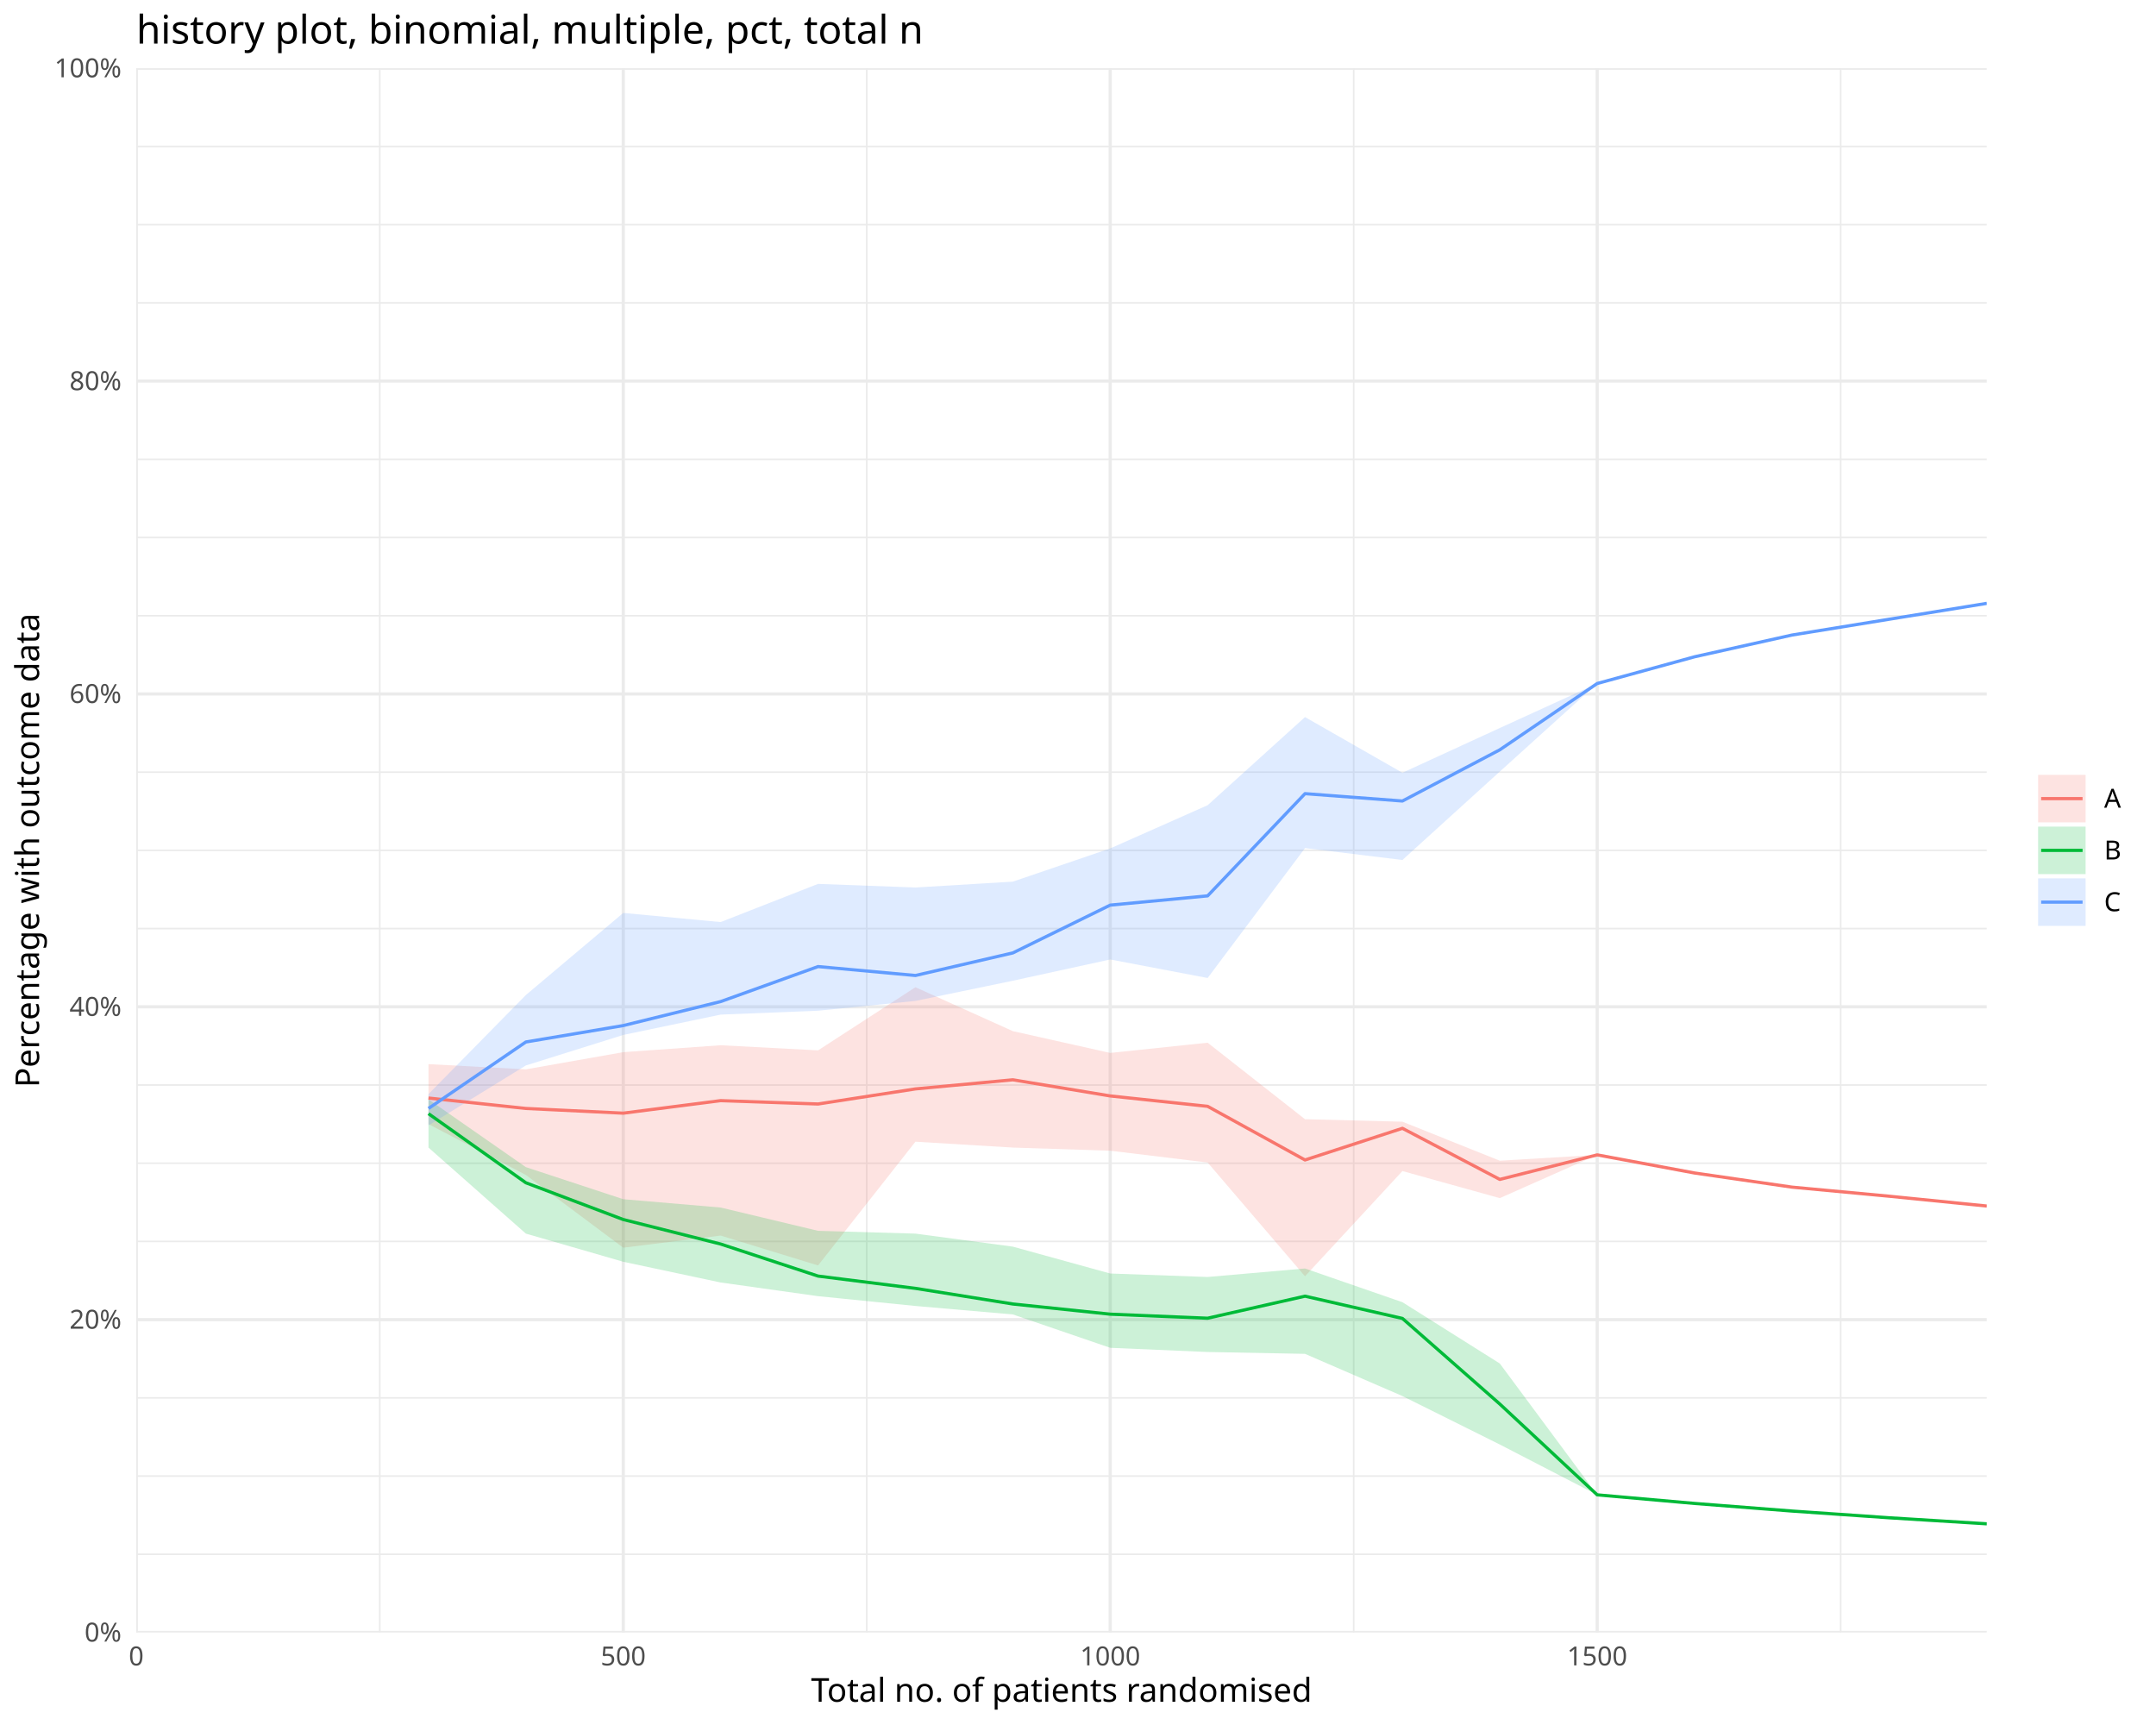
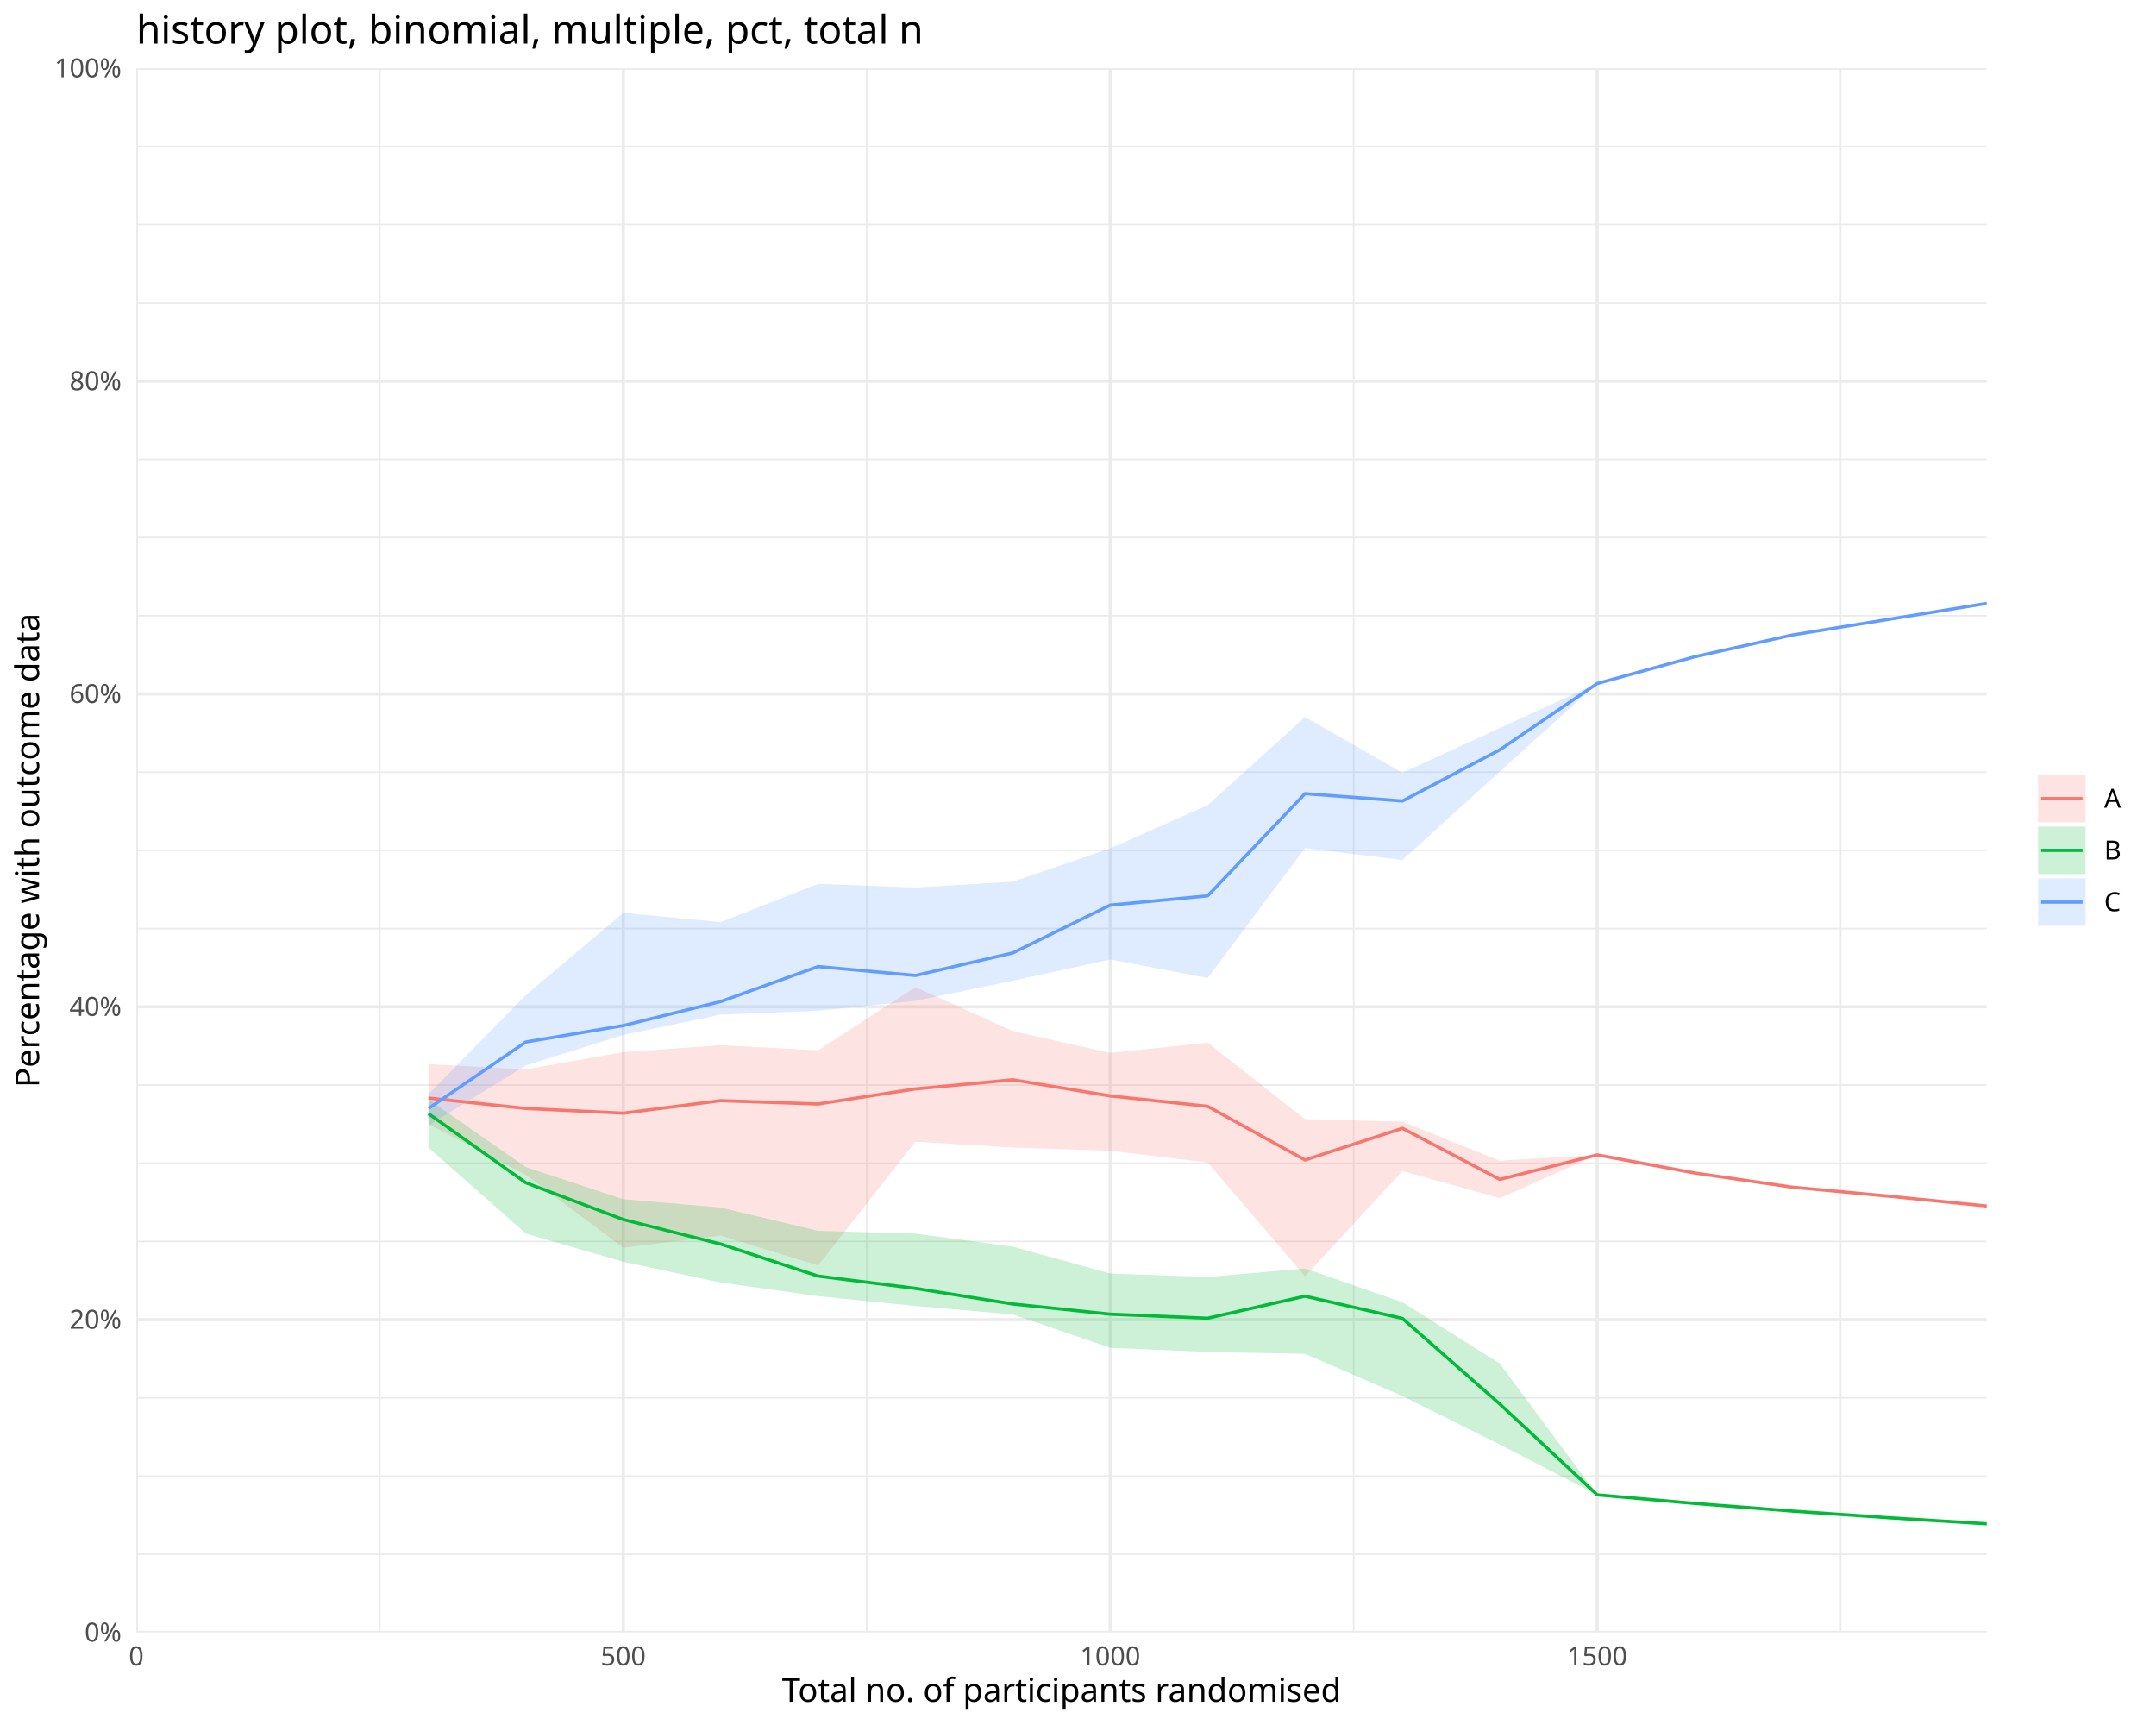
<svg xmlns="http://www.w3.org/2000/svg" class="svglite" data-engine-version="2.0" width="720.00pt" height="576.00pt" viewBox="0 0 720.00 576.00">
  <defs>
    <style type="text/css">
    .svglite line, .svglite polyline, .svglite polygon, .svglite path, .svglite rect, .svglite circle {
      fill: none;
      stroke: #000000;
      stroke-linecap: round;
      stroke-linejoin: round;
      stroke-miterlimit: 10.00;
    }
  </style>
  </defs>
  <rect width="100%" height="100%" style="stroke: none; fill: #FFFFFF;" />
  <defs>
    <clipPath id="cpMC4wMHw3MjAuMDB8MC4wMHw1NzYuMDA=">
      <rect x="0.00" y="0.00" width="720.00" height="576.00" />
    </clipPath>
  </defs>
  <g clip-path="url(#cpMC4wMHw3MjAuMDB8MC4wMHw1NzYuMDA=)">
    <rect x="0.00" y="0.00" width="720.00" height="576.00" style="stroke-width: 1.07; stroke: none; fill: #FFFFFF;" />
  </g>
  <defs>
    <clipPath id="cpNDUuNTF8NjYzLjQ5fDIyLjc4fDU0NS4xMQ==">
      <rect x="45.51" y="22.78" width="617.97" height="522.33" />
    </clipPath>
  </defs>
  <g clip-path="url(#cpNDUuNTF8NjYzLjQ5fDIyLjc4fDU0NS4xMQ==)">
    <polyline points="45.51,519.00 663.49,519.00 " style="stroke-width: 0.53; stroke: #EBEBEB; stroke-linecap: butt;" />
    <polyline points="45.51,492.88 663.49,492.88 " style="stroke-width: 0.53; stroke: #EBEBEB; stroke-linecap: butt;" />
    <polyline points="45.51,466.76 663.49,466.76 " style="stroke-width: 0.53; stroke: #EBEBEB; stroke-linecap: butt;" />
    <polyline points="45.51,414.53 663.49,414.53 " style="stroke-width: 0.53; stroke: #EBEBEB; stroke-linecap: butt;" />
    <polyline points="45.51,388.41 663.49,388.41 " style="stroke-width: 0.53; stroke: #EBEBEB; stroke-linecap: butt;" />
    <polyline points="45.51,362.30 663.49,362.30 " style="stroke-width: 0.53; stroke: #EBEBEB; stroke-linecap: butt;" />
    <polyline points="45.51,310.06 663.49,310.06 " style="stroke-width: 0.53; stroke: #EBEBEB; stroke-linecap: butt;" />
    <polyline points="45.51,283.95 663.49,283.95 " style="stroke-width: 0.53; stroke: #EBEBEB; stroke-linecap: butt;" />
    <polyline points="45.51,257.83 663.49,257.83 " style="stroke-width: 0.53; stroke: #EBEBEB; stroke-linecap: butt;" />
    <polyline points="45.51,205.60 663.49,205.60 " style="stroke-width: 0.53; stroke: #EBEBEB; stroke-linecap: butt;" />
    <polyline points="45.51,179.48 663.49,179.48 " style="stroke-width: 0.53; stroke: #EBEBEB; stroke-linecap: butt;" />
    <polyline points="45.51,153.37 663.49,153.37 " style="stroke-width: 0.53; stroke: #EBEBEB; stroke-linecap: butt;" />
    <polyline points="45.51,101.13 663.49,101.13 " style="stroke-width: 0.53; stroke: #EBEBEB; stroke-linecap: butt;" />
    <polyline points="45.51,75.02 663.49,75.02 " style="stroke-width: 0.53; stroke: #EBEBEB; stroke-linecap: butt;" />
    <polyline points="45.51,48.90 663.49,48.90 " style="stroke-width: 0.53; stroke: #EBEBEB; stroke-linecap: butt;" />
    <polyline points="126.83,545.11 126.83,22.78 " style="stroke-width: 0.53; stroke: #EBEBEB; stroke-linecap: butt;" />
    <polyline points="289.45,545.11 289.45,22.78 " style="stroke-width: 0.53; stroke: #EBEBEB; stroke-linecap: butt;" />
    <polyline points="452.07,545.11 452.07,22.78 " style="stroke-width: 0.53; stroke: #EBEBEB; stroke-linecap: butt;" />
    <polyline points="614.70,545.11 614.70,22.78 " style="stroke-width: 0.53; stroke: #EBEBEB; stroke-linecap: butt;" />
    <polyline points="45.51,545.11 663.49,545.11 " style="stroke-width: 1.07; stroke: #EBEBEB; stroke-linecap: butt;" />
    <polyline points="45.51,440.65 663.49,440.65 " style="stroke-width: 1.07; stroke: #EBEBEB; stroke-linecap: butt;" />
    <polyline points="45.51,336.18 663.49,336.18 " style="stroke-width: 1.07; stroke: #EBEBEB; stroke-linecap: butt;" />
    <polyline points="45.51,231.72 663.49,231.72 " style="stroke-width: 1.07; stroke: #EBEBEB; stroke-linecap: butt;" />
    <polyline points="45.51,127.25 663.49,127.25 " style="stroke-width: 1.07; stroke: #EBEBEB; stroke-linecap: butt;" />
    <polyline points="45.51,22.78 663.49,22.78 " style="stroke-width: 1.07; stroke: #EBEBEB; stroke-linecap: butt;" />
    <polyline points="45.51,545.11 45.51,22.78 " style="stroke-width: 1.07; stroke: #EBEBEB; stroke-linecap: butt;" />
    <polyline points="208.14,545.11 208.14,22.78 " style="stroke-width: 1.07; stroke: #EBEBEB; stroke-linecap: butt;" />
    <polyline points="370.76,545.11 370.76,22.78 " style="stroke-width: 1.07; stroke: #EBEBEB; stroke-linecap: butt;" />
    <polyline points="533.39,545.11 533.39,22.78 " style="stroke-width: 1.07; stroke: #EBEBEB; stroke-linecap: butt;" />
    <polygon points="143.09,355.33 175.61,357.07 208.14,351.33 240.66,349.02 273.19,350.73 305.71,329.65 338.24,344.31 370.76,351.59 403.29,348.17 435.81,373.72 468.34,374.55 500.86,387.57 533.39,385.63 565.91,391.68 598.44,396.40 630.96,399.44 663.49,402.71 663.49,402.71 630.96,399.44 598.44,396.40 565.91,391.68 533.39,385.63 500.86,400.07 468.34,391.03 435.81,426.17 403.29,388.18 370.76,384.24 338.24,383.19 305.71,381.23 273.19,422.55 240.66,412.57 208.14,416.62 175.61,392.33 143.09,375.36 " style="stroke-width: 0.00; stroke: none; stroke-linecap: butt; fill: #F8766D; fill-opacity: 0.20;" />
    <polyline points="143.09,355.33 175.61,357.07 208.14,351.33 240.66,349.02 273.19,350.73 305.71,329.65 338.24,344.31 370.76,351.59 403.29,348.17 435.81,373.72 468.34,374.55 500.86,387.57 533.39,385.63 565.91,391.68 598.44,396.40 630.96,399.44 663.49,402.71 " style="stroke-width: 1.07; stroke: none; stroke-linecap: butt;" />
    <polyline points="663.49,402.71 630.96,399.44 598.44,396.40 565.91,391.68 533.39,385.63 500.86,400.07 468.34,391.03 435.81,426.17 403.29,388.18 370.76,384.24 338.24,383.19 305.71,381.23 273.19,422.55 240.66,412.57 208.14,416.62 175.61,392.33 143.09,375.36 " style="stroke-width: 1.07; stroke: none; stroke-linecap: butt;" />
    <polygon points="143.09,367.09 175.61,389.72 208.14,400.43 240.66,403.21 273.19,410.99 305.71,411.92 338.24,416.27 370.76,425.24 403.29,426.40 435.81,423.56 468.34,434.82 500.86,455.29 533.39,499.15 565.91,502.02 598.44,504.56 630.96,506.81 663.49,508.82 663.49,508.82 630.96,506.81 598.44,504.56 565.91,502.02 533.39,499.15 500.86,482.34 468.34,466.16 435.81,452.07 403.29,451.45 370.76,450.05 338.24,438.91 305.71,436.08 273.19,432.81 240.66,428.24 208.14,421.32 175.61,411.92 143.09,383.19 " style="stroke-width: 0.00; stroke: none; stroke-linecap: butt; fill: #00BA38; fill-opacity: 0.20;" />
    <polyline points="143.09,367.09 175.61,389.72 208.14,400.43 240.66,403.21 273.19,410.99 305.71,411.92 338.24,416.27 370.76,425.24 403.29,426.40 435.81,423.56 468.34,434.82 500.86,455.29 533.39,499.15 565.91,502.02 598.44,504.56 630.96,506.81 663.49,508.82 " style="stroke-width: 1.07; stroke: none; stroke-linecap: butt;" />
    <polyline points="663.49,508.82 630.96,506.81 598.44,504.56 565.91,502.02 533.39,499.15 500.86,482.34 468.34,466.16 435.81,452.07 403.29,451.45 370.76,450.05 338.24,438.91 305.71,436.08 273.19,432.81 240.66,428.24 208.14,421.32 175.61,411.92 143.09,383.19 " style="stroke-width: 1.07; stroke: none; stroke-linecap: butt;" />
    <polygon points="143.09,365.34 175.61,332.26 208.14,304.84 240.66,307.89 273.19,295.14 305.71,296.35 338.24,294.39 370.76,283.30 403.29,268.87 435.81,239.44 468.34,258.03 500.86,243.09 533.39,228.23 565.91,219.31 598.44,212.05 630.96,206.76 663.49,201.47 663.49,201.47 630.96,206.76 598.44,212.05 565.91,219.31 533.39,228.23 500.86,257.64 468.34,287.16 435.81,283.19 403.29,326.57 370.76,320.38 338.24,327.48 305.71,334.22 273.19,337.49 240.66,338.79 208.14,345.58 175.61,355.77 143.09,375.79 " style="stroke-width: 0.00; stroke: none; stroke-linecap: butt; fill: #619CFF; fill-opacity: 0.20;" />
    <polyline points="143.09,365.34 175.61,332.26 208.14,304.84 240.66,307.89 273.19,295.14 305.71,296.35 338.24,294.39 370.76,283.30 403.29,268.87 435.81,239.44 468.34,258.03 500.86,243.09 533.39,228.23 565.91,219.31 598.44,212.05 630.96,206.76 663.49,201.47 " style="stroke-width: 1.07; stroke: none; stroke-linecap: butt;" />
    <polyline points="663.49,201.47 630.96,206.76 598.44,212.05 565.91,219.31 533.39,228.23 500.86,257.64 468.34,287.16 435.81,283.19 403.29,326.57 370.76,320.38 338.24,327.48 305.71,334.22 273.19,337.49 240.66,338.79 208.14,345.58 175.61,355.77 143.09,375.79 " style="stroke-width: 1.07; stroke: none; stroke-linecap: butt;" />
    <polyline points="143.09,366.65 175.61,370.13 208.14,371.70 240.66,367.52 273.19,368.64 305.71,363.60 338.24,360.56 370.76,365.95 403.29,369.42 435.81,387.33 468.34,376.76 500.86,393.82 533.39,385.63 565.91,391.68 598.44,396.40 630.96,399.44 663.49,402.71 " style="stroke-width: 1.07; stroke: #F8766D; stroke-linecap: butt;" />
    <polyline points="143.09,371.87 175.61,394.94 208.14,407.22 240.66,415.40 273.19,426.10 305.71,430.20 338.24,435.42 370.76,438.82 403.29,440.17 435.81,432.81 468.34,440.24 500.86,468.82 533.39,499.15 565.91,502.02 598.44,504.56 630.96,506.81 663.49,508.82 " style="stroke-width: 1.07; stroke: #00BA38; stroke-linecap: butt;" />
    <polyline points="143.09,370.13 175.61,347.93 208.14,342.45 240.66,334.44 273.19,322.75 305.71,325.73 338.24,318.19 370.76,302.23 403.29,299.14 435.81,265.01 468.34,267.47 500.86,250.37 533.39,228.23 565.91,219.31 598.44,212.05 630.96,206.76 663.49,201.47 " style="stroke-width: 1.07; stroke: #619CFF; stroke-linecap: butt;" />
  </g>
  <g clip-path="url(#cpMC4wMHw3MjAuMDB8MC4wMHw1NzYuMDA=)">
    <text x="40.58" y="548.14" text-anchor="end" style="font-size: 8.80px; fill: #4D4D4D; font-family: sans;" textLength="12.72px" lengthAdjust="spacingAndGlyphs">0%</text>
    <text x="40.58" y="443.67" text-anchor="end" style="font-size: 8.80px; fill: #4D4D4D; font-family: sans;" textLength="17.61px" lengthAdjust="spacingAndGlyphs">20%</text>
    <text x="40.58" y="339.21" text-anchor="end" style="font-size: 8.80px; fill: #4D4D4D; font-family: sans;" textLength="17.61px" lengthAdjust="spacingAndGlyphs">40%</text>
    <text x="40.58" y="234.74" text-anchor="end" style="font-size: 8.80px; fill: #4D4D4D; font-family: sans;" textLength="17.61px" lengthAdjust="spacingAndGlyphs">60%</text>
    <text x="40.58" y="130.28" text-anchor="end" style="font-size: 8.80px; fill: #4D4D4D; font-family: sans;" textLength="17.61px" lengthAdjust="spacingAndGlyphs">80%</text>
    <text x="40.58" y="25.81" text-anchor="end" style="font-size: 8.80px; fill: #4D4D4D; font-family: sans;" textLength="22.51px" lengthAdjust="spacingAndGlyphs">100%</text>
    <text x="45.51" y="556.10" text-anchor="middle" style="font-size: 8.80px; fill: #4D4D4D; font-family: sans;" textLength="4.89px" lengthAdjust="spacingAndGlyphs">0</text>
    <text x="208.14" y="556.10" text-anchor="middle" style="font-size: 8.80px; fill: #4D4D4D; font-family: sans;" textLength="14.68px" lengthAdjust="spacingAndGlyphs">500</text>
    <text x="370.76" y="556.10" text-anchor="middle" style="font-size: 8.80px; fill: #4D4D4D; font-family: sans;" textLength="19.58px" lengthAdjust="spacingAndGlyphs">1000</text>
    <text x="533.39" y="556.10" text-anchor="middle" style="font-size: 8.80px; fill: #4D4D4D; font-family: sans;" textLength="19.58px" lengthAdjust="spacingAndGlyphs">1500</text>
-     <text x="354.50" y="568.24" text-anchor="middle" style="font-size: 11.00px; font-family: sans;" textLength="157.16px" lengthAdjust="spacingAndGlyphs">Total no. of patients randomised</text>
+     <text x="354.50" y="568.24" text-anchor="middle" style="font-size: 11.00px; font-family: sans;" textLength="174.89px" lengthAdjust="spacingAndGlyphs">Total no. of participants randomised</text>
    <text transform="translate(13.05,283.95) rotate(-90)" text-anchor="middle" style="font-size: 11.00px; font-family: sans;" textLength="148.61px" lengthAdjust="spacingAndGlyphs">Percentage with outcome data</text>
    <rect x="680.63" y="258.74" width="15.86" height="15.86" style="stroke-width: 1.07; stroke: none; stroke-linecap: butt; fill: #F8766D; fill-opacity: 0.20;" />
    <line x1="681.65" y1="266.67" x2="695.48" y2="266.67" style="stroke-width: 1.07; stroke: #F8766D; stroke-linecap: butt;" />
    <rect x="680.63" y="276.02" width="15.86" height="15.86" style="stroke-width: 1.07; stroke: none; stroke-linecap: butt; fill: #00BA38; fill-opacity: 0.20;" />
    <line x1="681.65" y1="283.95" x2="695.48" y2="283.95" style="stroke-width: 1.07; stroke: #00BA38; stroke-linecap: butt;" />
    <rect x="680.63" y="293.30" width="15.86" height="15.86" style="stroke-width: 1.07; stroke: none; stroke-linecap: butt; fill: #619CFF; fill-opacity: 0.20;" />
    <line x1="681.65" y1="301.23" x2="695.48" y2="301.23" style="stroke-width: 1.07; stroke: #619CFF; stroke-linecap: butt;" />
    <text x="702.68" y="269.70" style="font-size: 8.80px; font-family: sans;" textLength="5.87px" lengthAdjust="spacingAndGlyphs">A</text>
    <text x="702.68" y="286.98" style="font-size: 8.80px; font-family: sans;" textLength="5.87px" lengthAdjust="spacingAndGlyphs">B</text>
    <text x="702.68" y="304.26" style="font-size: 8.80px; font-family: sans;" textLength="6.36px" lengthAdjust="spacingAndGlyphs">C</text>
    <text x="45.51" y="14.56" style="font-size: 13.20px; font-family: sans;" textLength="241.39px" lengthAdjust="spacingAndGlyphs">history plot, binomial, multiple, pct, total n</text>
  </g>
</svg>
